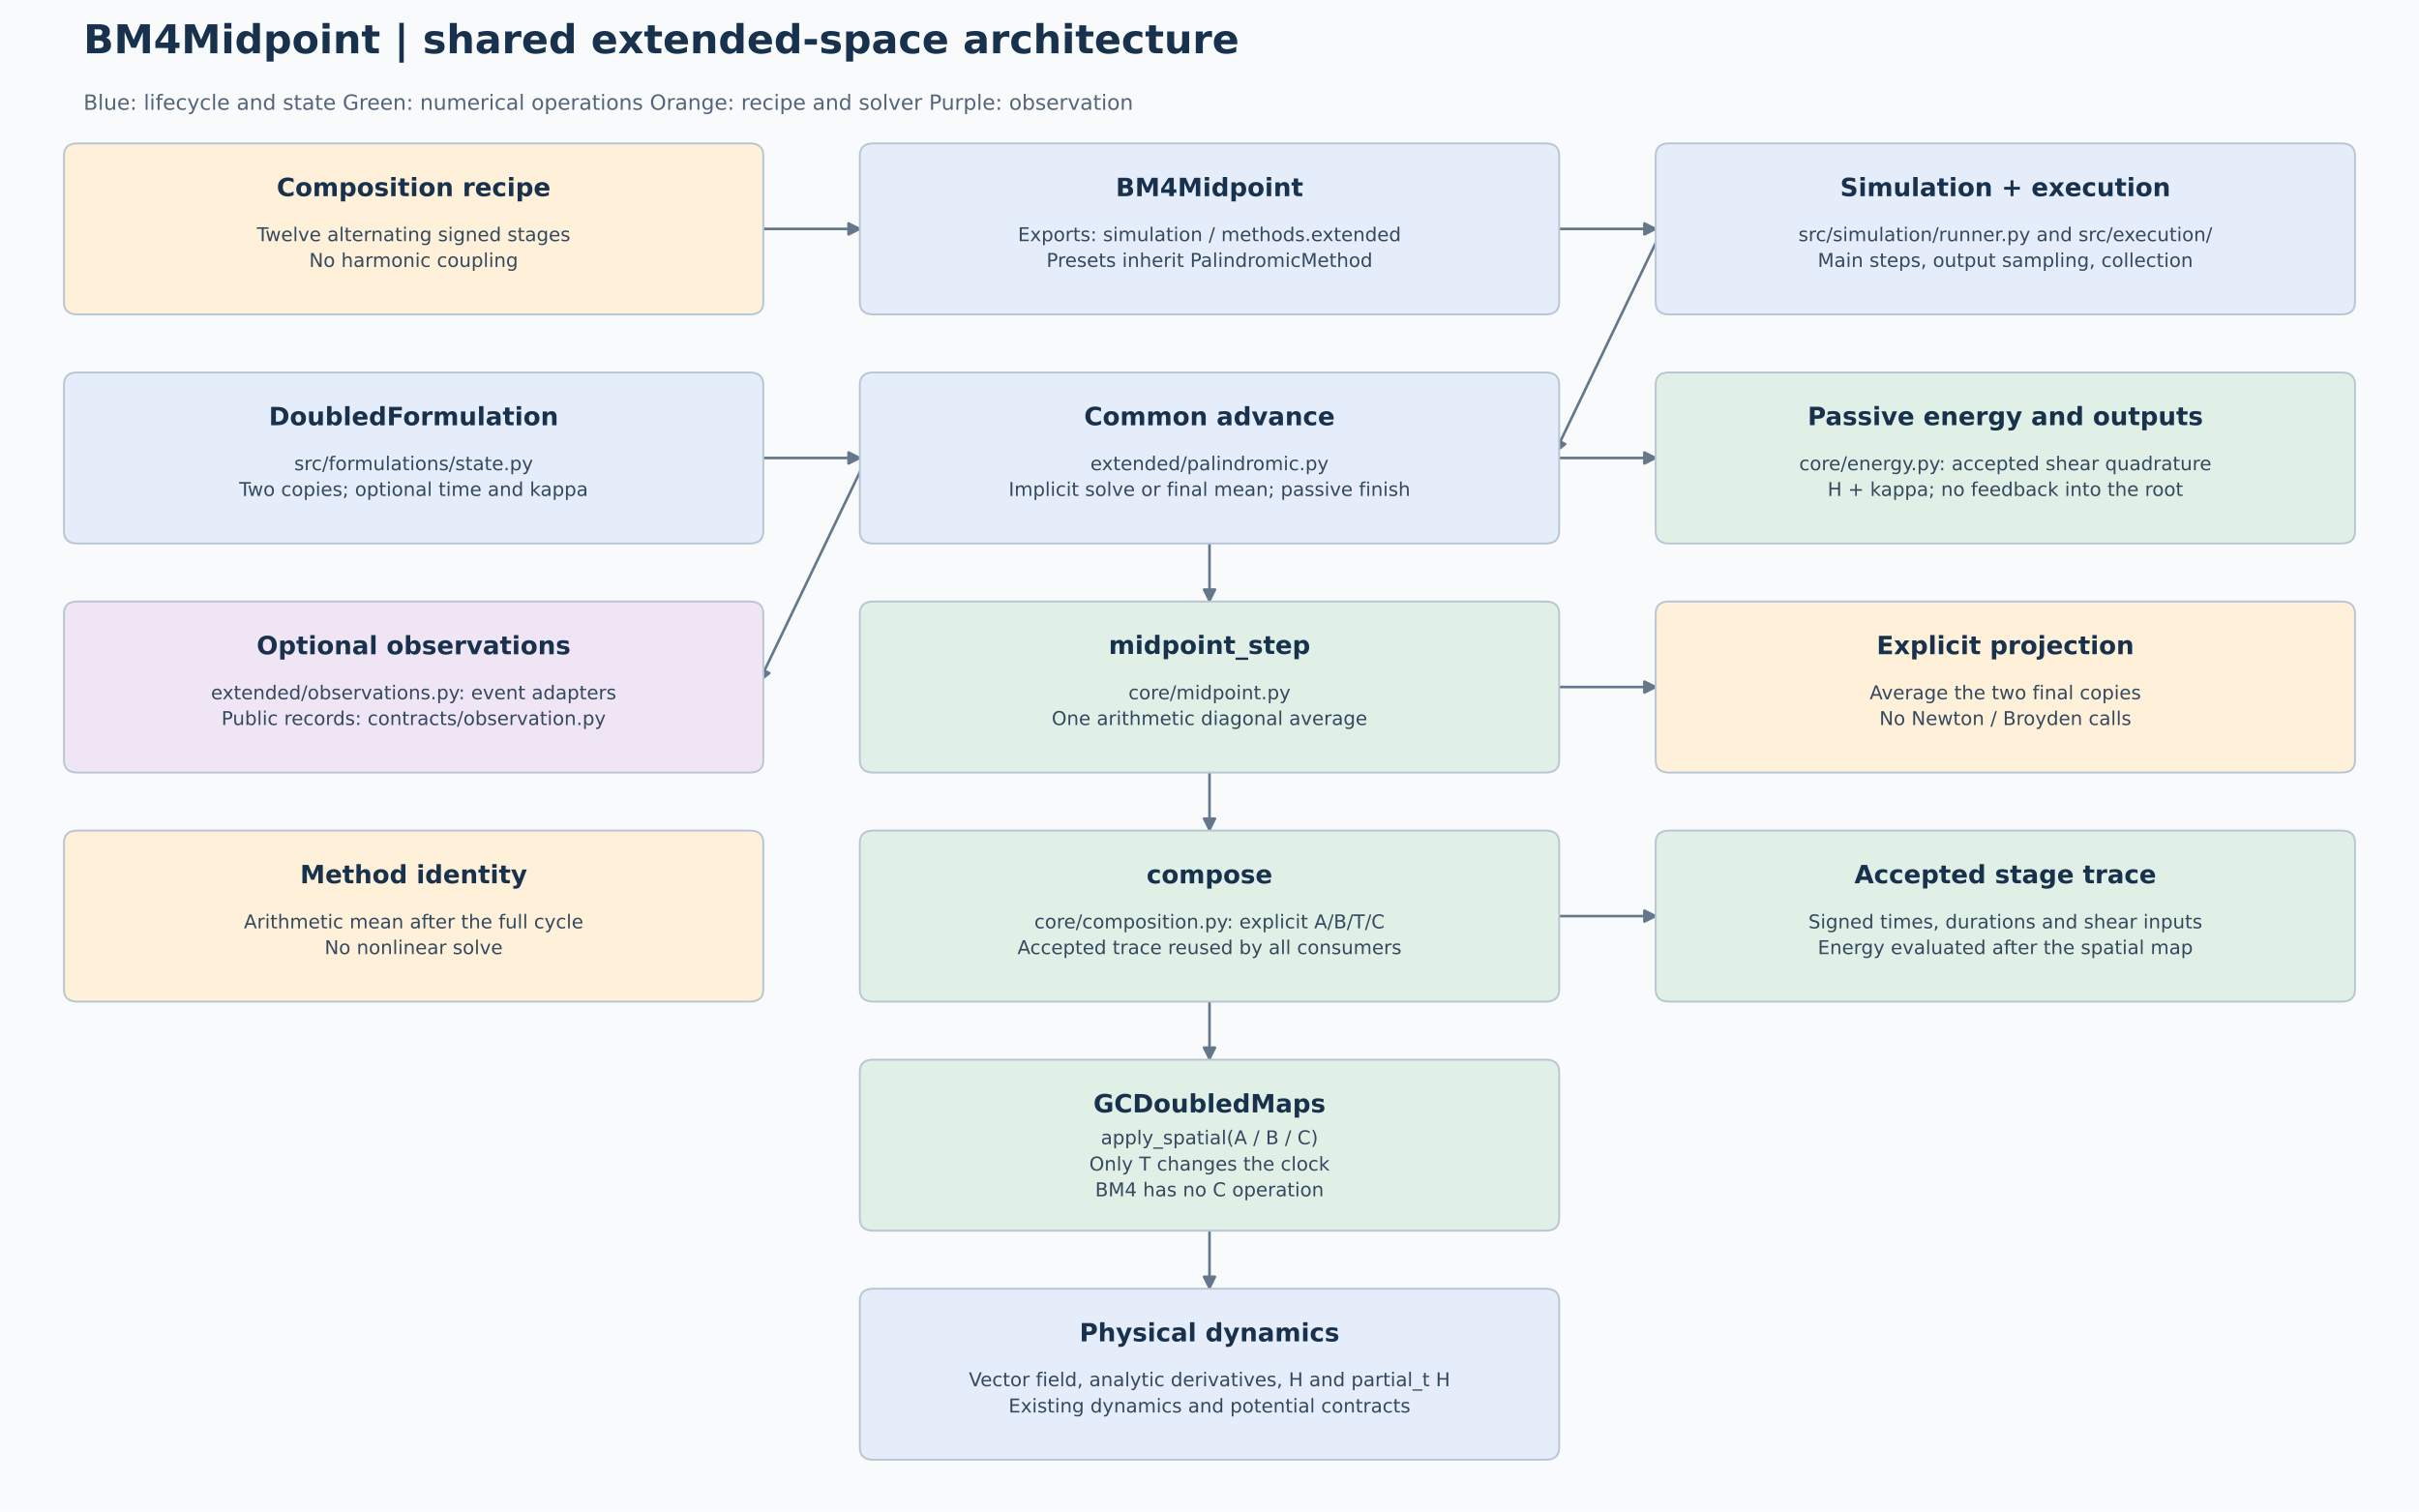
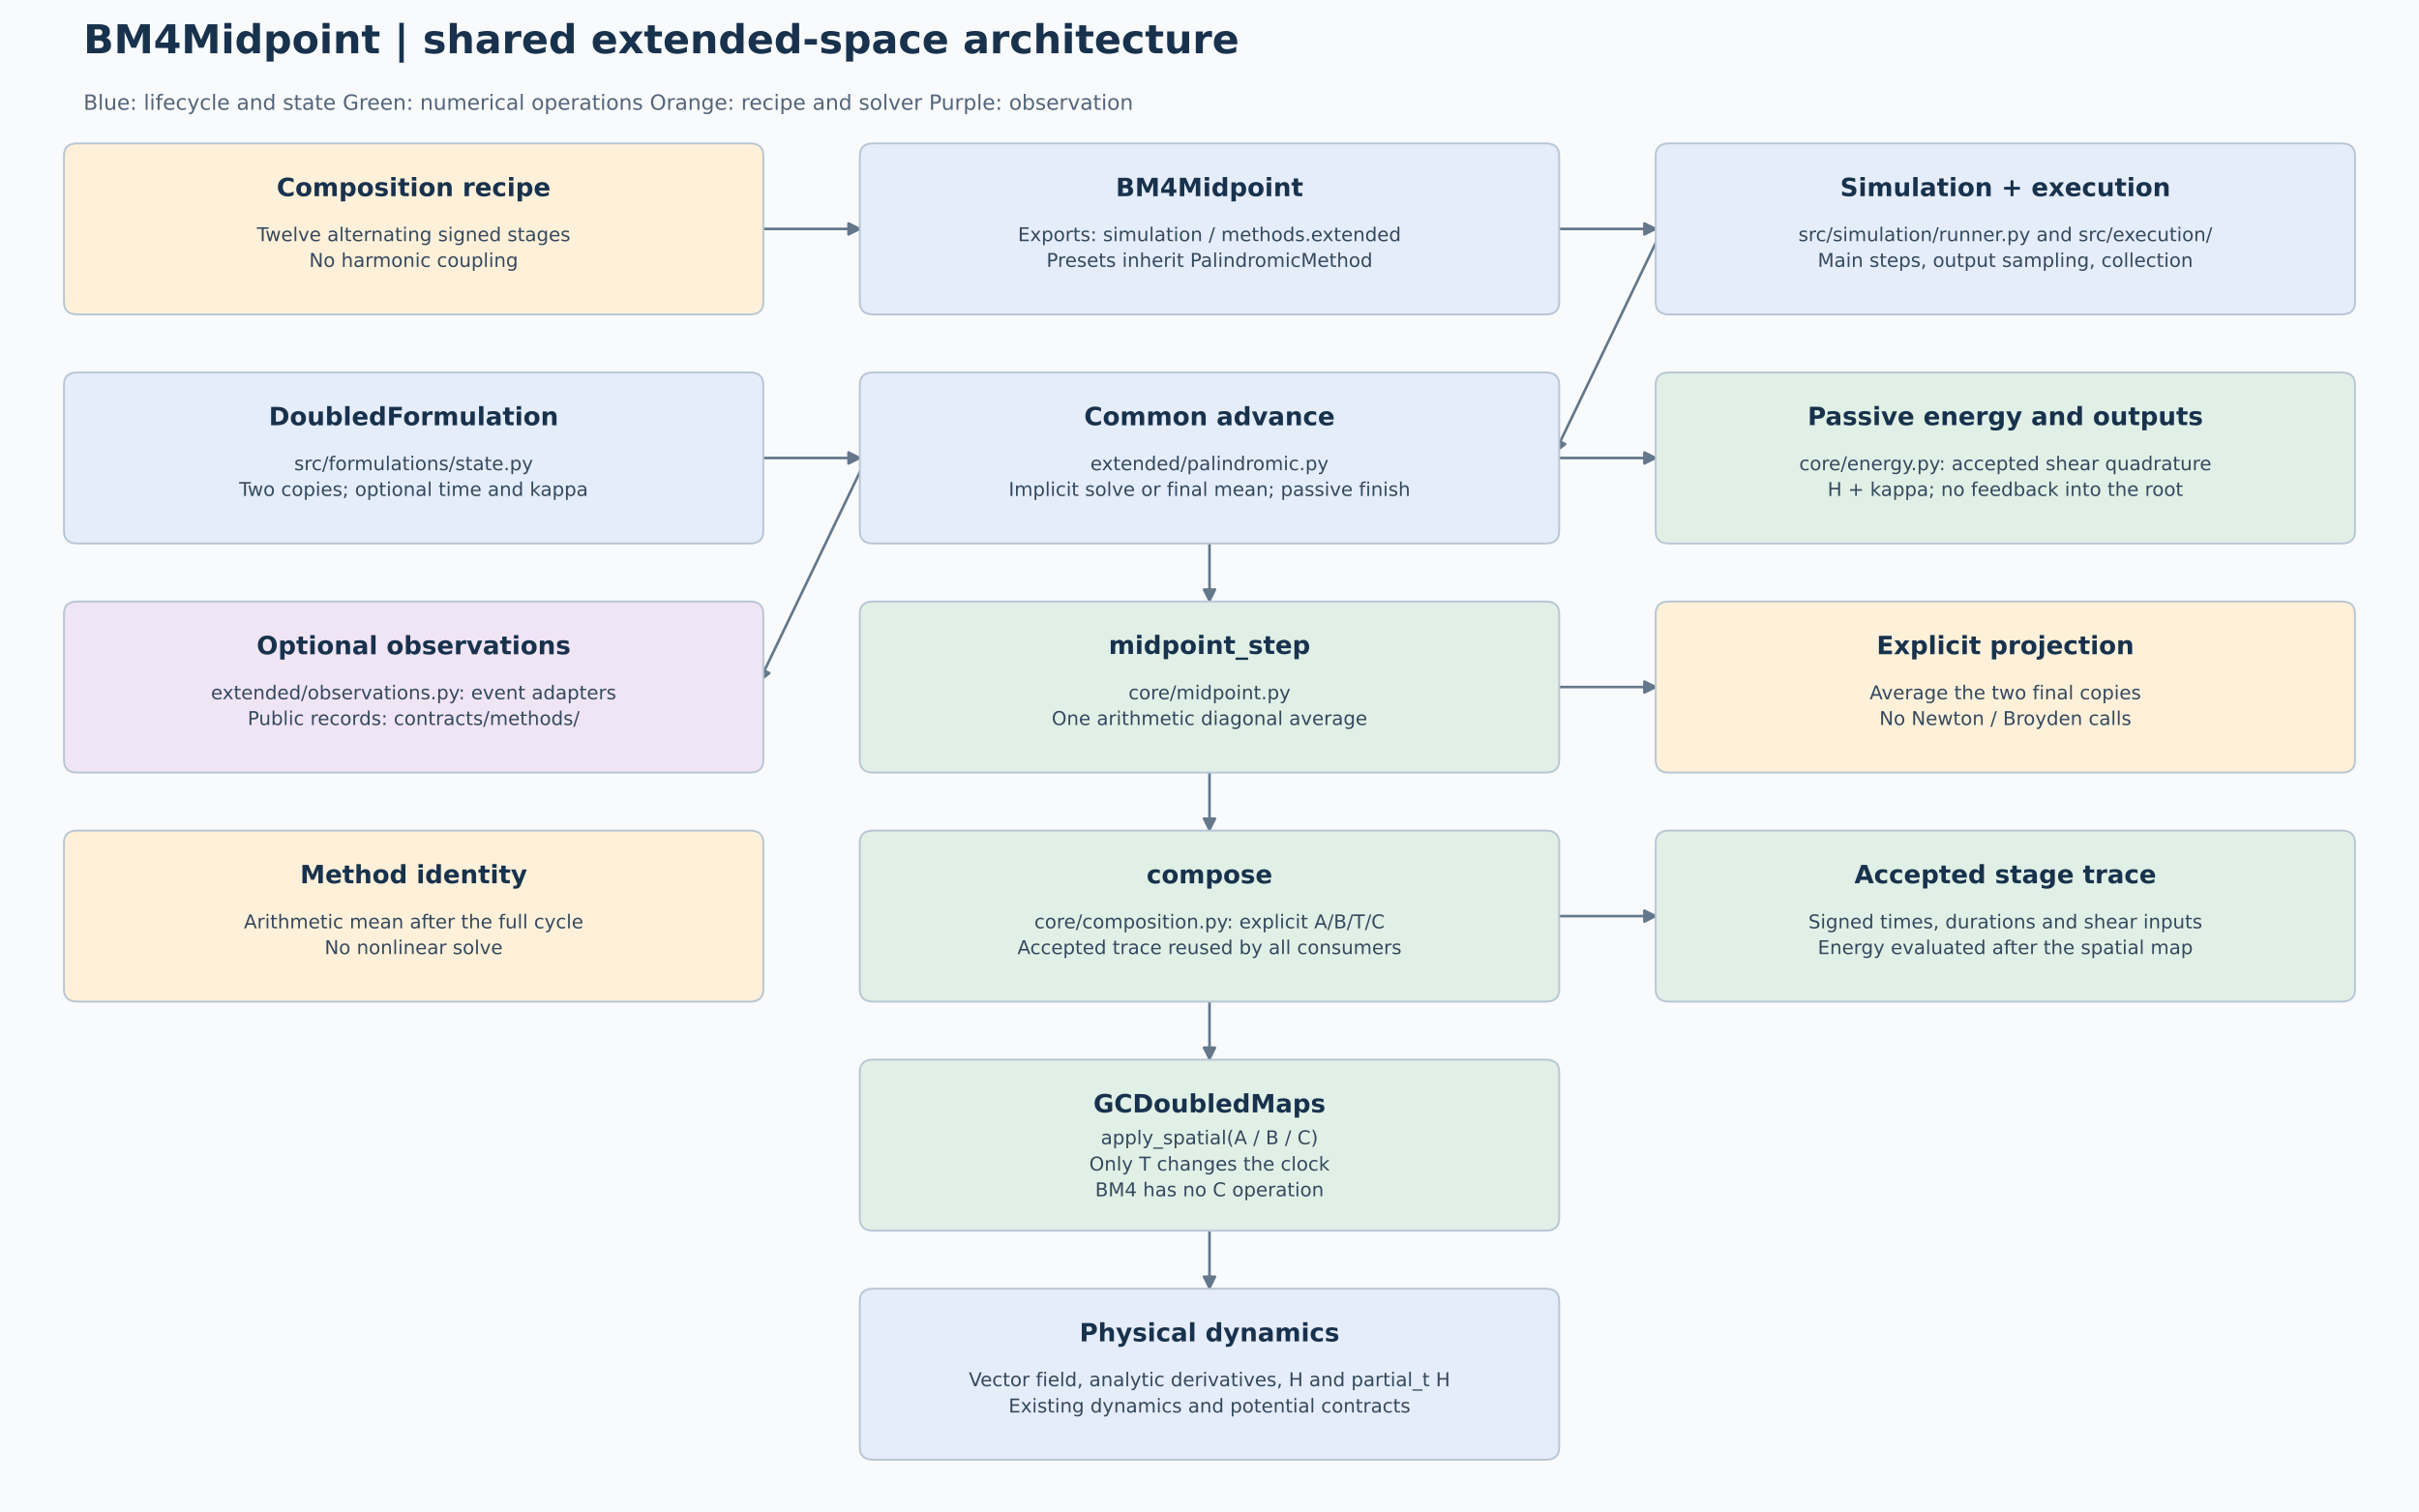
<svg xmlns="http://www.w3.org/2000/svg" width="1152pt" height="720pt" viewBox="0 0 1152 720" version="1.1">
  <defs>
    <style type="text/css">*{stroke-linejoin: round; stroke-linecap: butt}</style>
  </defs>
  <g id="figure_1">
    <g id="patch_1">
      <path d="M 0 720 L 1152 720 L 1152 0 L 0 0 z " style="fill: #f8fafc" />
    </g>
    <g id="axes_1">
      <g id="patch_2">
        <path d="M 362.288 109.039 Q 386.497 109.039 409.309 109.039 " clip-path="url(#pb098db616b)" style="fill: none; stroke: #64778b; stroke-width: 1.25; stroke-linecap: round" />
        <path d="M 404.109 106.439 L 409.309 109.039 L 404.109 111.639 z " clip-path="url(#pb098db616b)" style="fill: #64778b; stroke: #64778b; stroke-width: 1.25; stroke-linecap: round" />
      </g>
      <g id="patch_3">
        <path d="M 741.296 109.039 Q 765.505 109.039 788.317 109.039 " clip-path="url(#pb098db616b)" style="fill: none; stroke: #64778b; stroke-width: 1.25; stroke-linecap: round" />
        <path d="M 783.117 106.439 L 788.317 109.039 L 783.117 111.639 z " clip-path="url(#pb098db616b)" style="fill: #64778b; stroke: #64778b; stroke-width: 1.25; stroke-linecap: round" />
      </g>
      <g id="patch_4">
        <path d="M 790.847 110.841 Q 765.505 163.594 740.768 215.088 " clip-path="url(#pb098db616b)" style="fill: none; stroke: #64778b; stroke-width: 1.25; stroke-linecap: round" />
        <path d="M 745.363 211.527 L 740.768 215.088 L 740.676 209.275 z " clip-path="url(#pb098db616b)" style="fill: #64778b; stroke: #64778b; stroke-width: 1.25; stroke-linecap: round" />
      </g>
      <g id="patch_5">
        <path d="M 362.288 218.153 Q 386.497 218.153 409.309 218.153 " clip-path="url(#pb098db616b)" style="fill: none; stroke: #64778b; stroke-width: 1.25; stroke-linecap: round" />
        <path d="M 404.109 215.553 L 409.309 218.153 L 404.109 220.753 z " clip-path="url(#pb098db616b)" style="fill: #64778b; stroke: #64778b; stroke-width: 1.25; stroke-linecap: round" />
      </g>
      <g id="patch_6">
        <path d="M 576 257.976 Q 576 272.707 576 286.041 " clip-path="url(#pb098db616b)" style="fill: none; stroke: #64778b; stroke-width: 1.25; stroke-linecap: round" />
        <path d="M 578.6 280.841 L 576 286.041 L 573.4 280.841 z " clip-path="url(#pb098db616b)" style="fill: #64778b; stroke: #64778b; stroke-width: 1.25; stroke-linecap: round" />
      </g>
      <g id="patch_7">
        <path d="M 741.296 218.153 Q 765.505 218.153 788.317 218.153 " clip-path="url(#pb098db616b)" style="fill: none; stroke: #64778b; stroke-width: 1.25; stroke-linecap: round" />
        <path d="M 783.117 215.553 L 788.317 218.153 L 783.117 220.753 z " clip-path="url(#pb098db616b)" style="fill: #64778b; stroke: #64778b; stroke-width: 1.25; stroke-linecap: round" />
      </g>
      <g id="patch_8">
        <path d="M 411.839 219.954 Q 386.497 272.708 361.76 324.202 " clip-path="url(#pb098db616b)" style="fill: none; stroke: #64778b; stroke-width: 1.25; stroke-linecap: round" />
        <path d="M 366.355 320.64 L 361.76 324.202 L 361.668 318.389 z " clip-path="url(#pb098db616b)" style="fill: #64778b; stroke: #64778b; stroke-width: 1.25; stroke-linecap: round" />
      </g>
      <g id="patch_9">
        <path d="M 576 367.089 Q 576 381.821 576 395.155 " clip-path="url(#pb098db616b)" style="fill: none; stroke: #64778b; stroke-width: 1.25; stroke-linecap: round" />
        <path d="M 578.6 389.955 L 576 395.155 L 573.4 389.955 z " clip-path="url(#pb098db616b)" style="fill: #64778b; stroke: #64778b; stroke-width: 1.25; stroke-linecap: round" />
      </g>
      <g id="patch_10">
        <path d="M 741.296 327.266 Q 765.505 327.266 788.317 327.266 " clip-path="url(#pb098db616b)" style="fill: none; stroke: #64778b; stroke-width: 1.25; stroke-linecap: round" />
        <path d="M 783.117 324.666 L 788.317 327.266 L 783.117 329.866 z " clip-path="url(#pb098db616b)" style="fill: #64778b; stroke: #64778b; stroke-width: 1.25; stroke-linecap: round" />
      </g>
      <g id="patch_11">
        <path d="M 741.296 436.379 Q 765.505 436.379 788.317 436.379 " clip-path="url(#pb098db616b)" style="fill: none; stroke: #64778b; stroke-width: 1.25; stroke-linecap: round" />
        <path d="M 783.117 433.779 L 788.317 436.379 L 783.117 438.979 z " clip-path="url(#pb098db616b)" style="fill: #64778b; stroke: #64778b; stroke-width: 1.25; stroke-linecap: round" />
      </g>
      <g id="patch_12">
        <path d="M 576 476.203 Q 576 490.934 576 504.268 " clip-path="url(#pb098db616b)" style="fill: none; stroke: #64778b; stroke-width: 1.25; stroke-linecap: round" />
        <path d="M 578.6 499.068 L 576 504.268 L 573.4 499.068 z " clip-path="url(#pb098db616b)" style="fill: #64778b; stroke: #64778b; stroke-width: 1.25; stroke-linecap: round" />
      </g>
      <g id="patch_13">
        <path d="M 576 585.316 Q 576 600.048 576 613.382 " clip-path="url(#pb098db616b)" style="fill: none; stroke: #64778b; stroke-width: 1.25; stroke-linecap: round" />
        <path d="M 578.6 608.182 L 576 613.382 L 573.4 608.182 z " clip-path="url(#pb098db616b)" style="fill: #64778b; stroke: #64778b; stroke-width: 1.25; stroke-linecap: round" />
      </g>
      <g id="patch_14">
        <path d="M 36.922 149.775 L 357.062 149.775 Q 363.514 149.775 363.514 143.955 L 363.514 74.123 Q 363.514 68.304 357.062 68.304 L 36.922 68.304 Q 30.47 68.304 30.47 74.123 L 30.47 143.955 Q 30.47 149.775 36.922 149.775 z " clip-path="url(#pb098db616b)" style="fill: #fff0d9; stroke: #b8c6d4; stroke-width: 0.9; stroke-linejoin: miter" />
      </g>
      <g id="patch_15">
        <path d="M 415.93 149.775 L 736.07 149.775 Q 742.522 149.775 742.522 143.955 L 742.522 74.123 Q 742.522 68.304 736.07 68.304 L 415.93 68.304 Q 409.478 68.304 409.478 74.123 L 409.478 143.955 Q 409.478 149.775 415.93 149.775 z " clip-path="url(#pb098db616b)" style="fill: #e5ecfa; stroke: #b8c6d4; stroke-width: 0.9; stroke-linejoin: miter" />
      </g>
      <g id="patch_16">
        <path d="M 794.938 149.775 L 1115.078 149.775 Q 1121.53 149.775 1121.53 143.955 L 1121.53 74.123 Q 1121.53 68.304 1115.078 68.304 L 794.938 68.304 Q 788.486 68.304 788.486 74.123 L 788.486 143.955 Q 788.486 149.775 794.938 149.775 z " clip-path="url(#pb098db616b)" style="fill: #e5ecfa; stroke: #b8c6d4; stroke-width: 0.9; stroke-linejoin: miter" />
      </g>
      <g id="patch_17">
        <path d="M 36.922 258.888 L 357.062 258.888 Q 363.514 258.888 363.514 253.069 L 363.514 183.236 Q 363.514 177.417 357.062 177.417 L 36.922 177.417 Q 30.47 177.417 30.47 183.236 L 30.47 253.069 Q 30.47 258.888 36.922 258.888 z " clip-path="url(#pb098db616b)" style="fill: #e5ecfa; stroke: #b8c6d4; stroke-width: 0.9; stroke-linejoin: miter" />
      </g>
      <g id="patch_18">
        <path d="M 415.93 258.888 L 736.07 258.888 Q 742.522 258.888 742.522 253.069 L 742.522 183.236 Q 742.522 177.417 736.07 177.417 L 415.93 177.417 Q 409.478 177.417 409.478 183.236 L 409.478 253.069 Q 409.478 258.888 415.93 258.888 z " clip-path="url(#pb098db616b)" style="fill: #e5ecfa; stroke: #b8c6d4; stroke-width: 0.9; stroke-linejoin: miter" />
      </g>
      <g id="patch_19">
        <path d="M 794.938 258.888 L 1115.078 258.888 Q 1121.53 258.888 1121.53 253.069 L 1121.53 183.236 Q 1121.53 177.417 1115.078 177.417 L 794.938 177.417 Q 788.486 177.417 788.486 183.236 L 788.486 253.069 Q 788.486 258.888 794.938 258.888 z " clip-path="url(#pb098db616b)" style="fill: #e1f0e6; stroke: #b8c6d4; stroke-width: 0.9; stroke-linejoin: miter" />
      </g>
      <g id="patch_20">
        <path d="M 36.922 368.002 L 357.062 368.002 Q 363.514 368.002 363.514 362.182 L 363.514 292.35 Q 363.514 286.53 357.062 286.53 L 36.922 286.53 Q 30.47 286.53 30.47 292.35 L 30.47 362.182 Q 30.47 368.002 36.922 368.002 z " clip-path="url(#pb098db616b)" style="fill: #f0e5f5; stroke: #b8c6d4; stroke-width: 0.9; stroke-linejoin: miter" />
      </g>
      <g id="patch_21">
        <path d="M 415.93 368.002 L 736.07 368.002 Q 742.522 368.002 742.522 362.182 L 742.522 292.35 Q 742.522 286.53 736.07 286.53 L 415.93 286.53 Q 409.478 286.53 409.478 292.35 L 409.478 362.182 Q 409.478 368.002 415.93 368.002 z " clip-path="url(#pb098db616b)" style="fill: #e1f0e6; stroke: #b8c6d4; stroke-width: 0.9; stroke-linejoin: miter" />
      </g>
      <g id="patch_22">
        <path d="M 794.938 368.002 L 1115.078 368.002 Q 1121.53 368.002 1121.53 362.182 L 1121.53 292.35 Q 1121.53 286.53 1115.078 286.53 L 794.938 286.53 Q 788.486 286.53 788.486 292.35 L 788.486 362.182 Q 788.486 368.002 794.938 368.002 z " clip-path="url(#pb098db616b)" style="fill: #fff0d9; stroke: #b8c6d4; stroke-width: 0.9; stroke-linejoin: miter" />
      </g>
      <g id="patch_23">
        <path d="M 36.922 477.115 L 357.062 477.115 Q 363.514 477.115 363.514 471.296 L 363.514 401.463 Q 363.514 395.644 357.062 395.644 L 36.922 395.644 Q 30.47 395.644 30.47 401.463 L 30.47 471.296 Q 30.47 477.115 36.922 477.115 z " clip-path="url(#pb098db616b)" style="fill: #fff0d9; stroke: #b8c6d4; stroke-width: 0.9; stroke-linejoin: miter" />
      </g>
      <g id="patch_24">
        <path d="M 415.93 477.115 L 736.07 477.115 Q 742.522 477.115 742.522 471.296 L 742.522 401.463 Q 742.522 395.644 736.07 395.644 L 415.93 395.644 Q 409.478 395.644 409.478 401.463 L 409.478 471.296 Q 409.478 477.115 415.93 477.115 z " clip-path="url(#pb098db616b)" style="fill: #e1f0e6; stroke: #b8c6d4; stroke-width: 0.9; stroke-linejoin: miter" />
      </g>
      <g id="patch_25">
        <path d="M 794.938 477.115 L 1115.078 477.115 Q 1121.53 477.115 1121.53 471.296 L 1121.53 401.463 Q 1121.53 395.644 1115.078 395.644 L 794.938 395.644 Q 788.486 395.644 788.486 401.463 L 788.486 471.296 Q 788.486 477.115 794.938 477.115 z " clip-path="url(#pb098db616b)" style="fill: #e1f0e6; stroke: #b8c6d4; stroke-width: 0.9; stroke-linejoin: miter" />
      </g>
      <g id="patch_26">
        <path d="M 415.93 586.228 L 736.07 586.228 Q 742.522 586.228 742.522 580.409 L 742.522 510.576 Q 742.522 504.757 736.07 504.757 L 415.93 504.757 Q 409.478 504.757 409.478 510.576 L 409.478 580.409 Q 409.478 586.228 415.93 586.228 z " clip-path="url(#pb098db616b)" style="fill: #e1f0e6; stroke: #b8c6d4; stroke-width: 0.9; stroke-linejoin: miter" />
      </g>
      <g id="patch_27">
        <path d="M 415.93 695.342 L 736.07 695.342 Q 742.522 695.342 742.522 689.522 L 742.522 619.69 Q 742.522 613.871 736.07 613.871 L 415.93 613.871 Q 409.478 613.871 409.478 619.69 L 409.478 689.522 Q 409.478 695.342 415.93 695.342 z " clip-path="url(#pb098db616b)" style="fill: #e5ecfa; stroke: #b8c6d4; stroke-width: 0.9; stroke-linejoin: miter" />
      </g>
      <g id="text_1">
        <text style="font-weight: 700; font-size: 19px; font-family: 'DejaVu Sans', 'Bitstream Vera Sans', 'Computer Modern Sans Serif', 'Lucida Grande', 'Verdana', 'Geneva', 'Lucid', 'Arial', 'Helvetica', 'Avant Garde', sans-serif; text-anchor: start; fill: #18324d" x="39.744" y="25.386" transform="rotate(-0 39.744 25.38557)">BM4Midpoint | shared extended-space architecture</text>
      </g>
      <g id="text_2">
        <text style="font-size: 10px; font-family: 'DejaVu Sans', 'Bitstream Vera Sans', 'Computer Modern Sans Serif', 'Lucida Grande', 'Verdana', 'Geneva', 'Lucid', 'Arial', 'Helvetica', 'Avant Garde', sans-serif; text-anchor: start; fill: #53657a" x="39.744" y="52.3" transform="rotate(-0 39.744 52.30021)">Blue: lifecycle and state    Green: numerical operations    Orange: recipe and solver    Purple: observation</text>
      </g>
      <g id="text_3">
        <text style="font-weight: 700; font-size: 12px; font-family: 'DejaVu Sans', 'Bitstream Vera Sans', 'Computer Modern Sans Serif', 'Lucida Grande', 'Verdana', 'Geneva', 'Lucid', 'Arial', 'Helvetica', 'Avant Garde', sans-serif; text-anchor: middle; fill: #18324d" x="196.992" y="93.437" transform="rotate(-0 196.992 93.43744)">Composition recipe</text>
      </g>
      <g id="text_4">
        <text style="font-size: 9.1px; font-family: 'DejaVu Sans', 'Bitstream Vera Sans', 'Computer Modern Sans Serif', 'Lucida Grande', 'Verdana', 'Geneva', 'Lucid', 'Arial', 'Helvetica', 'Avant Garde', sans-serif; fill: #34495e" transform="translate(122.3343 114.8745)">Twelve alternating signed stages</text>
        <text style="font-size: 9.1px; font-family: 'DejaVu Sans', 'Bitstream Vera Sans', 'Computer Modern Sans Serif', 'Lucida Grande', 'Verdana', 'Geneva', 'Lucid', 'Arial', 'Helvetica', 'Avant Garde', sans-serif; fill: #34495e" transform="translate(147.2257 127.1389)">No harmonic coupling</text>
      </g>
      <g id="text_5">
        <text style="font-weight: 700; font-size: 12px; font-family: 'DejaVu Sans', 'Bitstream Vera Sans', 'Computer Modern Sans Serif', 'Lucida Grande', 'Verdana', 'Geneva', 'Lucid', 'Arial', 'Helvetica', 'Avant Garde', sans-serif; text-anchor: middle; fill: #18324d" x="576" y="93.437" transform="rotate(-0 576 93.43744)">BM4Midpoint</text>
      </g>
      <g id="text_6">
        <text style="font-size: 9.1px; font-family: 'DejaVu Sans', 'Bitstream Vera Sans', 'Computer Modern Sans Serif', 'Lucida Grande', 'Verdana', 'Geneva', 'Lucid', 'Arial', 'Helvetica', 'Avant Garde', sans-serif; fill: #34495e" transform="translate(484.7689 114.8745)">Exports: simulation / methods.extended</text>
        <text style="font-size: 9.1px; font-family: 'DejaVu Sans', 'Bitstream Vera Sans', 'Computer Modern Sans Serif', 'Lucida Grande', 'Verdana', 'Geneva', 'Lucid', 'Arial', 'Helvetica', 'Avant Garde', sans-serif; fill: #34495e" transform="translate(498.3606 127.1389)">Presets inherit PalindromicMethod</text>
      </g>
      <g id="text_7">
        <text style="font-weight: 700; font-size: 12px; font-family: 'DejaVu Sans', 'Bitstream Vera Sans', 'Computer Modern Sans Serif', 'Lucida Grande', 'Verdana', 'Geneva', 'Lucid', 'Arial', 'Helvetica', 'Avant Garde', sans-serif; text-anchor: middle; fill: #18324d" x="955.008" y="93.437" transform="rotate(-0 955.008 93.43744)">Simulation + execution</text>
      </g>
      <g id="text_8">
        <text style="font-size: 9.1px; font-family: 'DejaVu Sans', 'Bitstream Vera Sans', 'Computer Modern Sans Serif', 'Lucida Grande', 'Verdana', 'Geneva', 'Lucid', 'Arial', 'Helvetica', 'Avant Garde', sans-serif; fill: #34495e" transform="translate(856.4514 114.8745)">src/simulation/runner.py and src/execution/</text>
        <text style="font-size: 9.1px; font-family: 'DejaVu Sans', 'Bitstream Vera Sans', 'Computer Modern Sans Serif', 'Lucida Grande', 'Verdana', 'Geneva', 'Lucid', 'Arial', 'Helvetica', 'Avant Garde', sans-serif; fill: #34495e" transform="translate(865.6403 127.1389)">Main steps, output sampling, collection</text>
      </g>
      <g id="text_9">
        <text style="font-weight: 700; font-size: 12px; font-family: 'DejaVu Sans', 'Bitstream Vera Sans', 'Computer Modern Sans Serif', 'Lucida Grande', 'Verdana', 'Geneva', 'Lucid', 'Arial', 'Helvetica', 'Avant Garde', sans-serif; text-anchor: middle; fill: #18324d" x="196.992" y="202.551" transform="rotate(-0 196.992 202.5508)">DoubledFormulation</text>
      </g>
      <g id="text_10">
        <text style="font-size: 9.1px; font-family: 'DejaVu Sans', 'Bitstream Vera Sans', 'Computer Modern Sans Serif', 'Lucida Grande', 'Verdana', 'Geneva', 'Lucid', 'Arial', 'Helvetica', 'Avant Garde', sans-serif; fill: #34495e" transform="translate(140.1028 223.9879)">src/formulations/state.py</text>
        <text style="font-size: 9.1px; font-family: 'DejaVu Sans', 'Bitstream Vera Sans', 'Computer Modern Sans Serif', 'Lucida Grande', 'Verdana', 'Geneva', 'Lucid', 'Arial', 'Helvetica', 'Avant Garde', sans-serif; fill: #34495e" transform="translate(113.8983 236.2523)">Two copies; optional time and kappa</text>
      </g>
      <g id="text_11">
        <text style="font-weight: 700; font-size: 12px; font-family: 'DejaVu Sans', 'Bitstream Vera Sans', 'Computer Modern Sans Serif', 'Lucida Grande', 'Verdana', 'Geneva', 'Lucid', 'Arial', 'Helvetica', 'Avant Garde', sans-serif; text-anchor: middle; fill: #18324d" x="576" y="202.551" transform="rotate(-0 576 202.5508)">Common advance</text>
      </g>
      <g id="text_12">
        <text style="font-size: 9.1px; font-family: 'DejaVu Sans', 'Bitstream Vera Sans', 'Computer Modern Sans Serif', 'Lucida Grande', 'Verdana', 'Geneva', 'Lucid', 'Arial', 'Helvetica', 'Avant Garde', sans-serif; fill: #34495e" transform="translate(519.2558 223.9879)">extended/palindromic.py</text>
        <text style="font-size: 9.1px; font-family: 'DejaVu Sans', 'Bitstream Vera Sans', 'Computer Modern Sans Serif', 'Lucida Grande', 'Verdana', 'Geneva', 'Lucid', 'Arial', 'Helvetica', 'Avant Garde', sans-serif; fill: #34495e" transform="translate(480.3384 236.2523)">Implicit solve or final mean; passive finish</text>
      </g>
      <g id="text_13">
        <text style="font-weight: 700; font-size: 12px; font-family: 'DejaVu Sans', 'Bitstream Vera Sans', 'Computer Modern Sans Serif', 'Lucida Grande', 'Verdana', 'Geneva', 'Lucid', 'Arial', 'Helvetica', 'Avant Garde', sans-serif; text-anchor: middle; fill: #18324d" x="955.008" y="202.504" transform="rotate(-0 955.008 202.504)">Passive energy and outputs</text>
      </g>
      <g id="text_14">
        <text style="font-size: 9.1px; font-family: 'DejaVu Sans', 'Bitstream Vera Sans', 'Computer Modern Sans Serif', 'Lucida Grande', 'Verdana', 'Geneva', 'Lucid', 'Arial', 'Helvetica', 'Avant Garde', sans-serif; fill: #34495e" transform="translate(856.8389 223.9879)">core/energy.py: accepted shear quadrature</text>
        <text style="font-size: 9.1px; font-family: 'DejaVu Sans', 'Bitstream Vera Sans', 'Computer Modern Sans Serif', 'Lucida Grande', 'Verdana', 'Geneva', 'Lucid', 'Arial', 'Helvetica', 'Avant Garde', sans-serif; fill: #34495e" transform="translate(870.3368 236.2523)">H + kappa; no feedback into the root</text>
      </g>
      <g id="text_15">
        <text style="font-weight: 700; font-size: 12px; font-family: 'DejaVu Sans', 'Bitstream Vera Sans', 'Computer Modern Sans Serif', 'Lucida Grande', 'Verdana', 'Geneva', 'Lucid', 'Arial', 'Helvetica', 'Avant Garde', sans-serif; text-anchor: middle; fill: #18324d" x="196.992" y="311.664" transform="rotate(-0 196.992 311.6642)">Optional observations</text>
      </g>
      <g id="text_16">
        <text style="font-size: 9.1px; font-family: 'DejaVu Sans', 'Bitstream Vera Sans', 'Computer Modern Sans Serif', 'Lucida Grande', 'Verdana', 'Geneva', 'Lucid', 'Arial', 'Helvetica', 'Avant Garde', sans-serif; fill: #34495e" transform="translate(100.4623 333.1013)">extended/observations.py: event adapters</text>
-         <text style="font-size: 9.1px; font-family: 'DejaVu Sans', 'Bitstream Vera Sans', 'Computer Modern Sans Serif', 'Lucida Grande', 'Verdana', 'Geneva', 'Lucid', 'Arial', 'Helvetica', 'Avant Garde', sans-serif; fill: #34495e" transform="translate(105.4602 345.3657)">Public records: contracts/observation.py</text>
+         <text style="font-size: 9.1px; font-family: 'DejaVu Sans', 'Bitstream Vera Sans', 'Computer Modern Sans Serif', 'Lucida Grande', 'Verdana', 'Geneva', 'Lucid', 'Arial', 'Helvetica', 'Avant Garde', sans-serif; fill: #34495e" transform="translate(117.923 345.3657)">Public records: contracts/methods/</text>
      </g>
      <g id="text_17">
        <text style="font-weight: 700; font-size: 12px; font-family: 'DejaVu Sans', 'Bitstream Vera Sans', 'Computer Modern Sans Serif', 'Lucida Grande', 'Verdana', 'Geneva', 'Lucid', 'Arial', 'Helvetica', 'Avant Garde', sans-serif; text-anchor: middle; fill: #18324d" x="576" y="311.497" transform="rotate(-0 576 311.4974)">midpoint_step</text>
      </g>
      <g id="text_18">
        <text style="font-size: 9.1px; font-family: 'DejaVu Sans', 'Bitstream Vera Sans', 'Computer Modern Sans Serif', 'Lucida Grande', 'Verdana', 'Geneva', 'Lucid', 'Arial', 'Helvetica', 'Avant Garde', sans-serif; fill: #34495e" transform="translate(537.3975 333.1013)">core/midpoint.py</text>
        <text style="font-size: 9.1px; font-family: 'DejaVu Sans', 'Bitstream Vera Sans', 'Computer Modern Sans Serif', 'Lucida Grande', 'Verdana', 'Geneva', 'Lucid', 'Arial', 'Helvetica', 'Avant Garde', sans-serif; fill: #34495e" transform="translate(500.8482 345.3657)">One arithmetic diagonal average</text>
      </g>
      <g id="text_19">
        <text style="font-weight: 700; font-size: 12px; font-family: 'DejaVu Sans', 'Bitstream Vera Sans', 'Computer Modern Sans Serif', 'Lucida Grande', 'Verdana', 'Geneva', 'Lucid', 'Arial', 'Helvetica', 'Avant Garde', sans-serif; text-anchor: middle; fill: #18324d" x="955.008" y="311.617" transform="rotate(-0 955.008 311.6174)">Explicit projection</text>
      </g>
      <g id="text_20">
        <text style="font-size: 9.1px; font-family: 'DejaVu Sans', 'Bitstream Vera Sans', 'Computer Modern Sans Serif', 'Lucida Grande', 'Verdana', 'Geneva', 'Lucid', 'Arial', 'Helvetica', 'Avant Garde', sans-serif; fill: #34495e" transform="translate(890.3731 333.1013)">Average the two final copies</text>
        <text style="font-size: 9.1px; font-family: 'DejaVu Sans', 'Bitstream Vera Sans', 'Computer Modern Sans Serif', 'Lucida Grande', 'Verdana', 'Geneva', 'Lucid', 'Arial', 'Helvetica', 'Avant Garde', sans-serif; fill: #34495e" transform="translate(894.9999 345.3657)">No Newton / Broyden calls</text>
      </g>
      <g id="text_21">
        <text style="font-weight: 700; font-size: 12px; font-family: 'DejaVu Sans', 'Bitstream Vera Sans', 'Computer Modern Sans Serif', 'Lucida Grande', 'Verdana', 'Geneva', 'Lucid', 'Arial', 'Helvetica', 'Avant Garde', sans-serif; text-anchor: middle; fill: #18324d" x="196.992" y="420.731" transform="rotate(-0 196.992 420.7308)">Method identity</text>
      </g>
      <g id="text_22">
        <text style="font-size: 9.1px; font-family: 'DejaVu Sans', 'Bitstream Vera Sans', 'Computer Modern Sans Serif', 'Lucida Grande', 'Verdana', 'Geneva', 'Lucid', 'Arial', 'Helvetica', 'Avant Garde', sans-serif; fill: #34495e" transform="translate(116.1577 442.2147)">Arithmetic mean after the full cycle</text>
        <text style="font-size: 9.1px; font-family: 'DejaVu Sans', 'Bitstream Vera Sans', 'Computer Modern Sans Serif', 'Lucida Grande', 'Verdana', 'Geneva', 'Lucid', 'Arial', 'Helvetica', 'Avant Garde', sans-serif; fill: #34495e" transform="translate(154.5796 454.4791)">No nonlinear solve</text>
      </g>
      <g id="text_23">
        <text style="font-weight: 700; font-size: 12px; font-family: 'DejaVu Sans', 'Bitstream Vera Sans', 'Computer Modern Sans Serif', 'Lucida Grande', 'Verdana', 'Geneva', 'Lucid', 'Arial', 'Helvetica', 'Avant Garde', sans-serif; text-anchor: middle; fill: #18324d" x="576" y="420.778" transform="rotate(-0 576 420.7776)">compose</text>
      </g>
      <g id="text_24">
        <text style="font-size: 9.1px; font-family: 'DejaVu Sans', 'Bitstream Vera Sans', 'Computer Modern Sans Serif', 'Lucida Grande', 'Verdana', 'Geneva', 'Lucid', 'Arial', 'Helvetica', 'Avant Garde', sans-serif; fill: #34495e" transform="translate(492.5829 442.2147)">core/composition.py: explicit A/B/T/C</text>
        <text style="font-size: 9.1px; font-family: 'DejaVu Sans', 'Bitstream Vera Sans', 'Computer Modern Sans Serif', 'Lucida Grande', 'Verdana', 'Geneva', 'Lucid', 'Arial', 'Helvetica', 'Avant Garde', sans-serif; fill: #34495e" transform="translate(484.5258 454.4791)">Accepted trace reused by all consumers</text>
      </g>
      <g id="text_25">
        <text style="font-weight: 700; font-size: 12px; font-family: 'DejaVu Sans', 'Bitstream Vera Sans', 'Computer Modern Sans Serif', 'Lucida Grande', 'Verdana', 'Geneva', 'Lucid', 'Arial', 'Helvetica', 'Avant Garde', sans-serif; text-anchor: middle; fill: #18324d" x="955.008" y="420.731" transform="rotate(-0 955.008 420.7308)">Accepted stage trace</text>
      </g>
      <g id="text_26">
        <text style="font-size: 9.1px; font-family: 'DejaVu Sans', 'Bitstream Vera Sans', 'Computer Modern Sans Serif', 'Lucida Grande', 'Verdana', 'Geneva', 'Lucid', 'Arial', 'Helvetica', 'Avant Garde', sans-serif; fill: #34495e" transform="translate(861.2062 442.2147)">Signed times, durations and shear inputs</text>
        <text style="font-size: 9.1px; font-family: 'DejaVu Sans', 'Bitstream Vera Sans', 'Computer Modern Sans Serif', 'Lucida Grande', 'Verdana', 'Geneva', 'Lucid', 'Arial', 'Helvetica', 'Avant Garde', sans-serif; fill: #34495e" transform="translate(865.6709 454.4791)">Energy evaluated after the spatial map</text>
      </g>
      <g id="text_27">
        <text style="font-weight: 700; font-size: 12px; font-family: 'DejaVu Sans', 'Bitstream Vera Sans', 'Computer Modern Sans Serif', 'Lucida Grande', 'Verdana', 'Geneva', 'Lucid', 'Arial', 'Helvetica', 'Avant Garde', sans-serif; text-anchor: middle; fill: #18324d" x="576" y="529.891" transform="rotate(-0 576 529.891)">GCDoubledMaps</text>
      </g>
      <g id="text_28">
        <text style="font-size: 9.1px; font-family: 'DejaVu Sans', 'Bitstream Vera Sans', 'Computer Modern Sans Serif', 'Lucida Grande', 'Verdana', 'Geneva', 'Lucid', 'Arial', 'Helvetica', 'Avant Garde', sans-serif; fill: #34495e" transform="translate(524.2437 545.0694)">apply_spatial(A / B / C)</text>
        <text style="font-size: 9.1px; font-family: 'DejaVu Sans', 'Bitstream Vera Sans', 'Computer Modern Sans Serif', 'Lucida Grande', 'Verdana', 'Geneva', 'Lucid', 'Arial', 'Helvetica', 'Avant Garde', sans-serif; fill: #34495e" transform="translate(518.7454 557.5869)">Only T changes the clock</text>
        <text style="font-size: 9.1px; font-family: 'DejaVu Sans', 'Bitstream Vera Sans', 'Computer Modern Sans Serif', 'Lucida Grande', 'Verdana', 'Geneva', 'Lucid', 'Arial', 'Helvetica', 'Avant Garde', sans-serif; fill: #34495e" transform="translate(521.5401 569.8512)">BM4 has no C operation</text>
      </g>
      <g id="text_29">
        <text style="font-weight: 700; font-size: 12px; font-family: 'DejaVu Sans', 'Bitstream Vera Sans', 'Computer Modern Sans Serif', 'Lucida Grande', 'Verdana', 'Geneva', 'Lucid', 'Arial', 'Helvetica', 'Avant Garde', sans-serif; text-anchor: middle; fill: #18324d" x="576" y="638.958" transform="rotate(-0 576 638.9576)">Physical dynamics</text>
      </g>
      <g id="text_30">
        <text style="font-size: 9.1px; font-family: 'DejaVu Sans', 'Bitstream Vera Sans', 'Computer Modern Sans Serif', 'Lucida Grande', 'Verdana', 'Geneva', 'Lucid', 'Arial', 'Helvetica', 'Avant Garde', sans-serif; fill: #34495e" transform="translate(461.3763 660.315)">Vector field, analytic derivatives, H and partial_t H</text>
        <text style="font-size: 9.1px; font-family: 'DejaVu Sans', 'Bitstream Vera Sans', 'Computer Modern Sans Serif', 'Lucida Grande', 'Verdana', 'Geneva', 'Lucid', 'Arial', 'Helvetica', 'Avant Garde', sans-serif; fill: #34495e" transform="translate(480.3043 672.8324)">Existing dynamics and potential contracts</text>
      </g>
    </g>
  </g>
  <defs>
    <clipPath id="pb098db616b">
      <rect x="11.52" y="7.2" width="1128.96" height="705.6" />
    </clipPath>
  </defs>
</svg>
